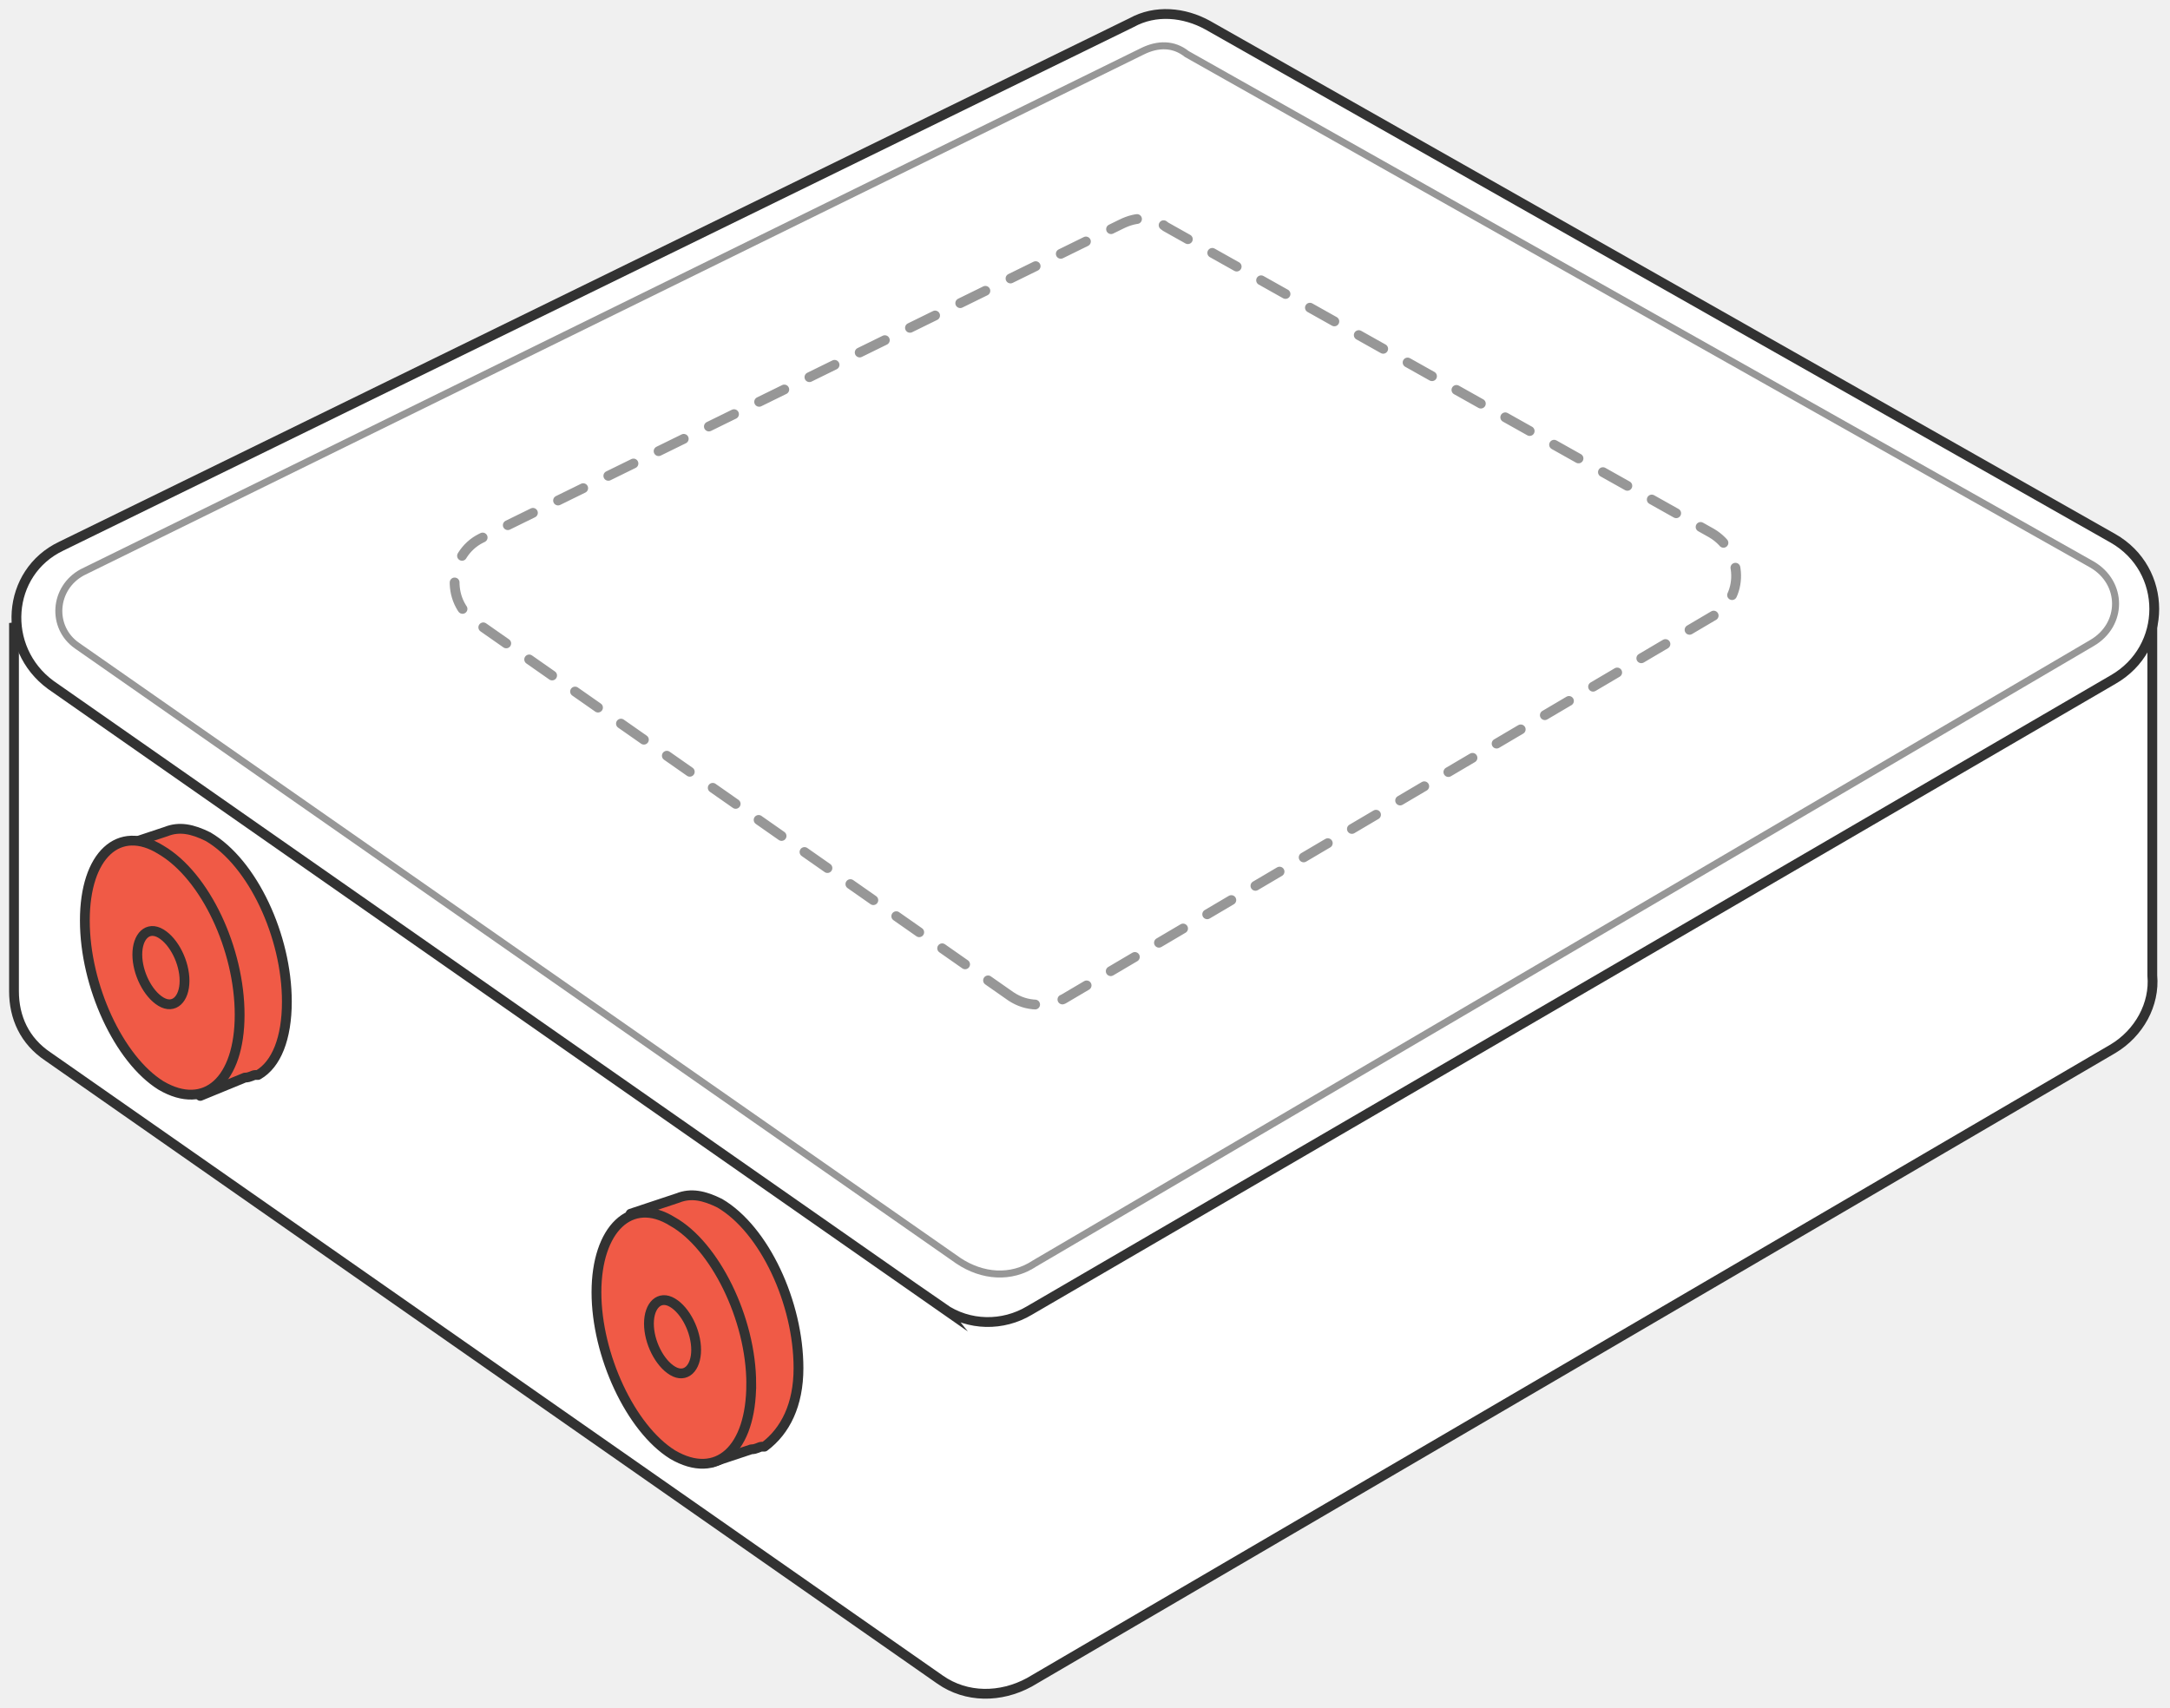
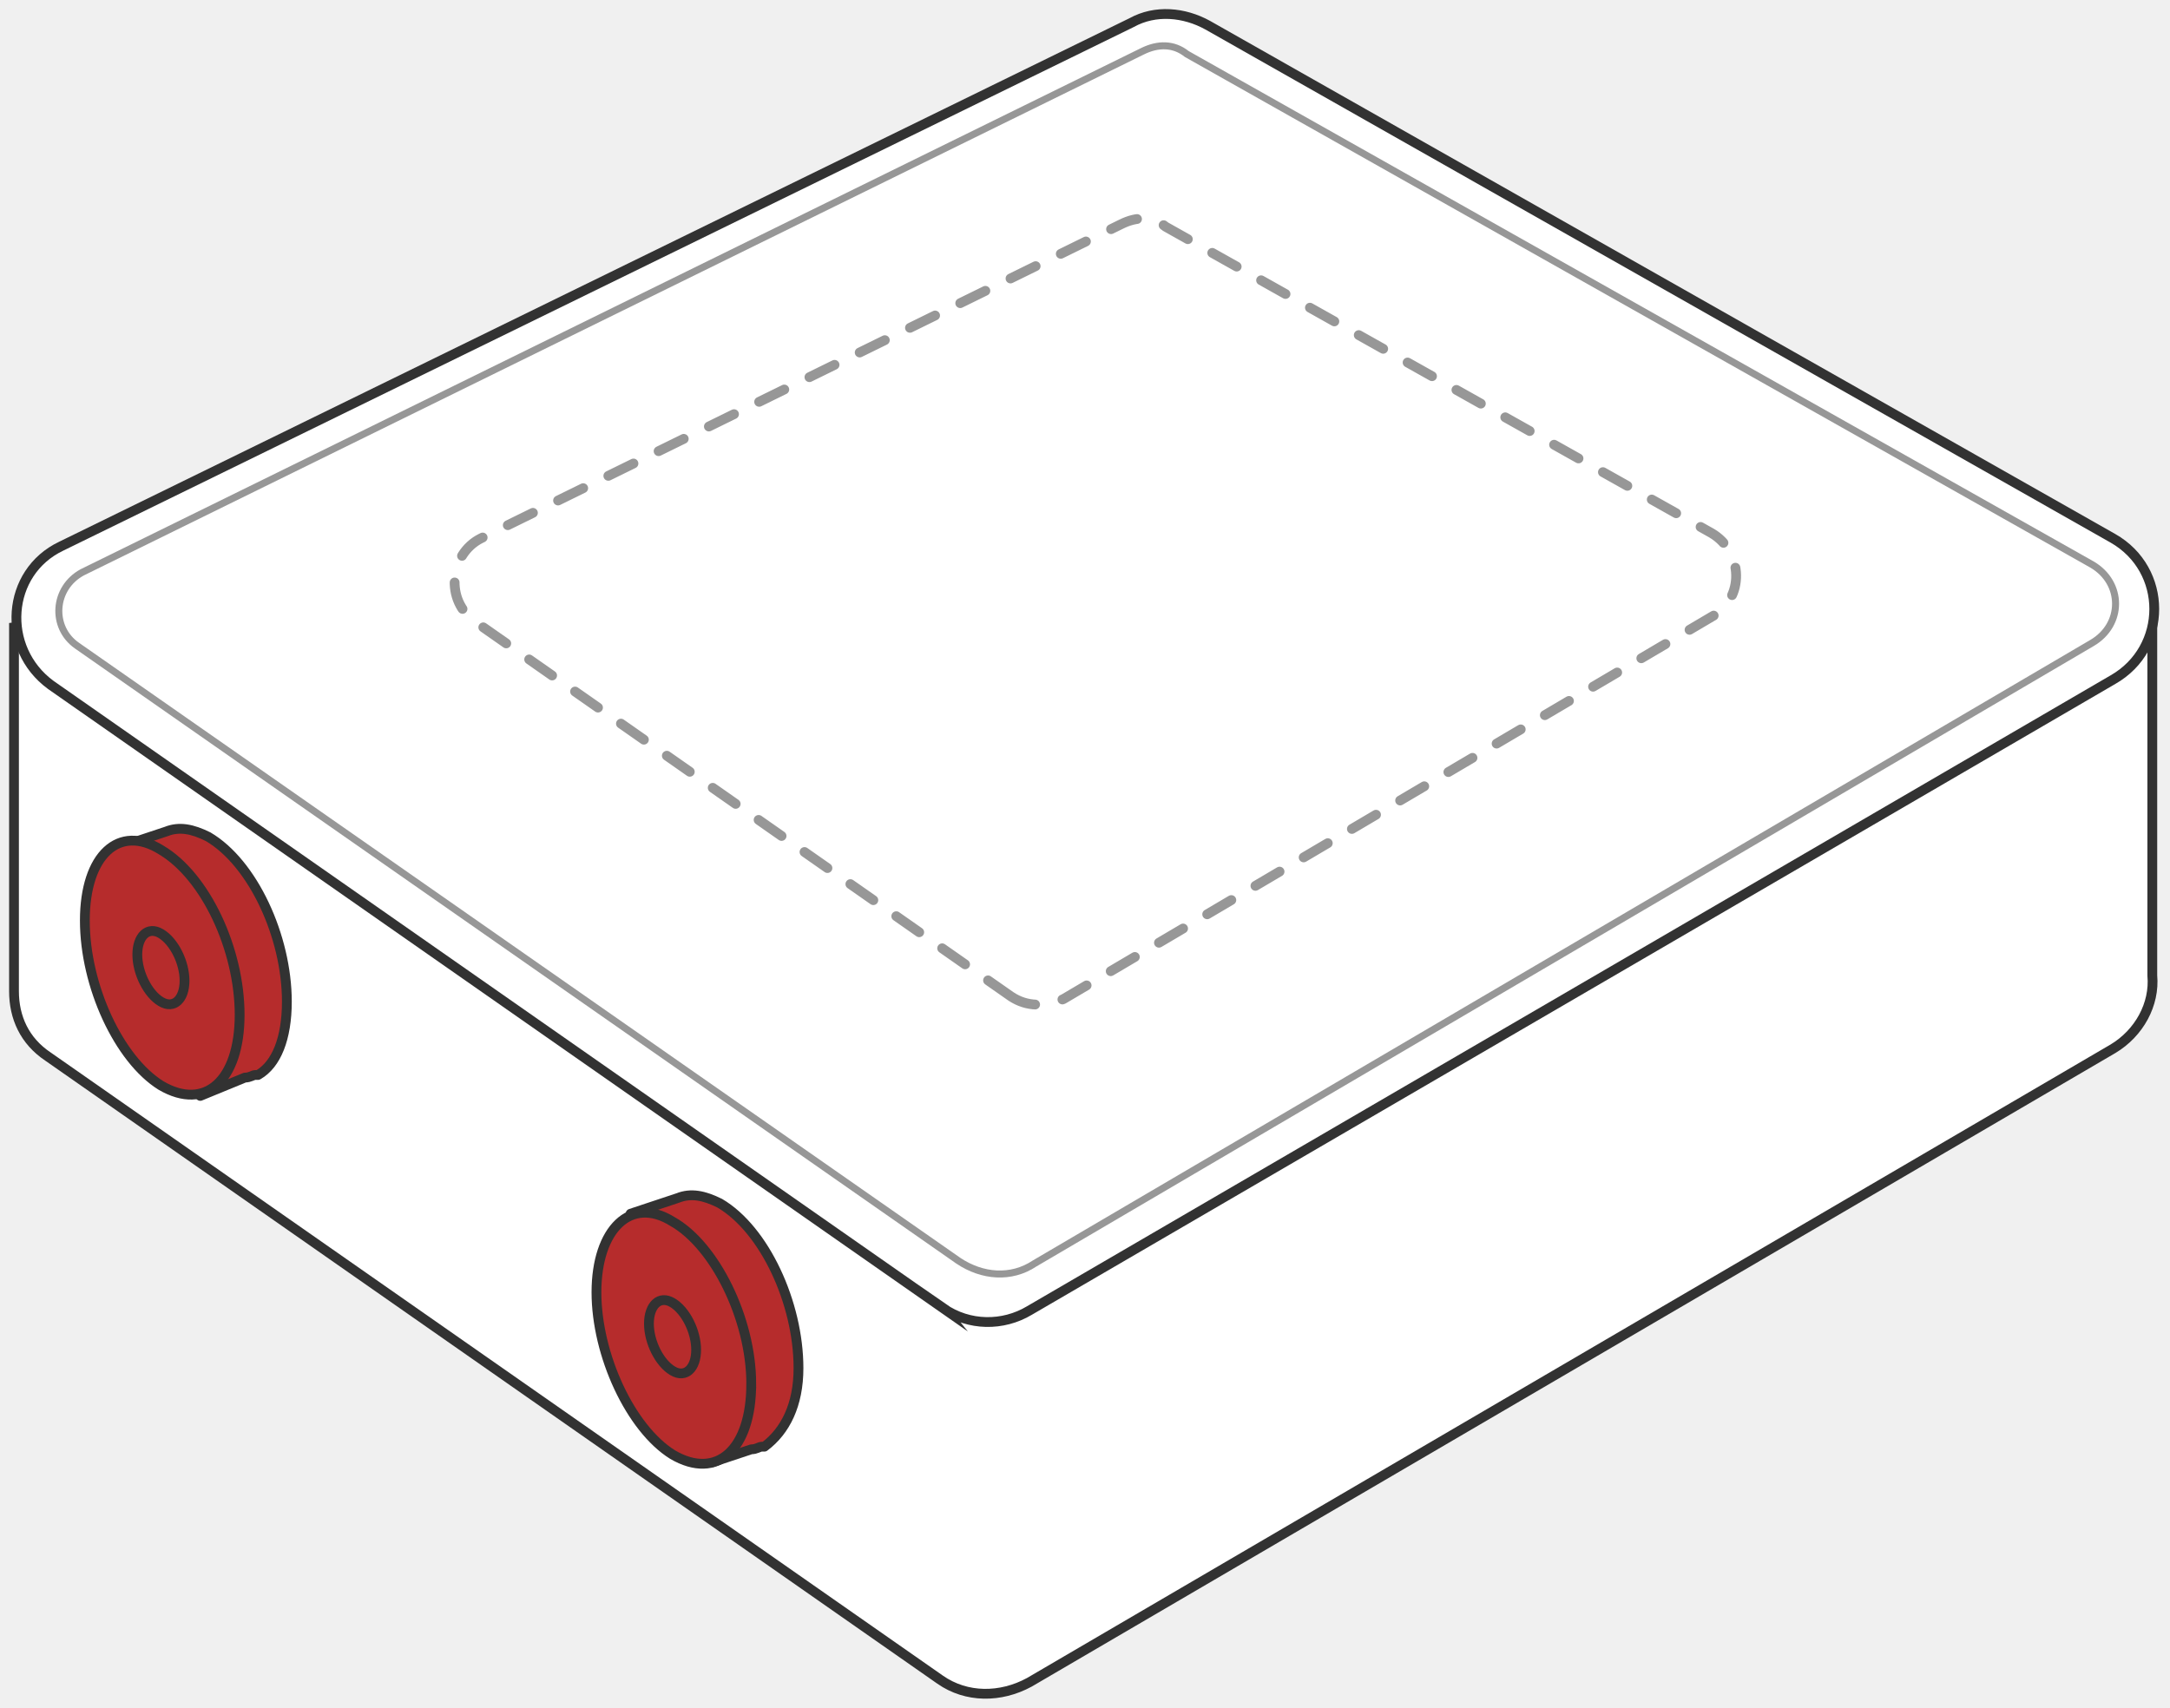
<svg xmlns="http://www.w3.org/2000/svg" width="155" height="122" fill="none">
  <path d="M153.736 43.131l-36.919 2.432-30.735-17.206c-1.686-.935-3.748-.935-5.434-.186L52.911 41.822l-.188-3.553L1 44.815v25.994c0 1.87.75 3.553 2.436 4.676l63.718 44.508c1.874 1.31 4.31 1.31 6.372.187l77.399-45.257c1.874-1.122 2.998-3.179 2.811-5.236V43.131z" fill="#fff" stroke="#323232" stroke-width=".7" stroke-miterlimit="10" />
  <path d="M67.342 93.438L3.624 48.928c-3.561-2.617-3.186-8.04.75-9.91l76.46-37.404c1.687-.935 3.748-.748 5.435.187l64.655 36.654c3.935 2.244 3.935 7.855 0 10.099l-77.399 45.07c-1.874 1.122-4.31 1.122-6.184-.187z" fill="#fff" stroke="#323232" stroke-width=".7" stroke-miterlimit="10" />
-   <path d="M57.035 97.739c0-4.675-2.437-9.912-5.623-11.782-1.124-.56-2.061-.748-2.998-.374l-3.373 1.122.937 2.992c0 .374-.188.935-.188 1.496 0 3.928 1.874 8.416 4.31 10.847l.75 2.431 2.811-.935c.375 0 .562-.187.75-.187h.187c1.5-1.122 2.437-2.992 2.437-5.61z" fill="#F05A46" stroke="#323232" stroke-width=".7" stroke-miterlimit="10" stroke-linecap="round" stroke-linejoin="round" />
+   <path d="M57.035 97.739c0-4.675-2.437-9.912-5.623-11.782-1.124-.56-2.061-.748-2.998-.374l-3.373 1.122.937 2.992c0 .374-.188.935-.188 1.496 0 3.928 1.874 8.416 4.31 10.847l.75 2.431 2.811-.935c.375 0 .562-.187.75-.187h.187c1.5-1.122 2.437-2.992 2.437-5.61z" fill="#B62C2C" stroke="#323232" stroke-width=".7" stroke-miterlimit="10" stroke-linecap="round" stroke-linejoin="round" />
  <path d="M68.466 90.072L5.498 46.123c-1.874-1.31-1.687-4.115.375-5.237L81.585 3.672c1.124-.561 2.248-.561 3.185.187l64.655 36.467c2.249 1.31 2.249 4.302 0 5.61L73.901 90.259c-1.687 1.123-3.748.936-5.435-.186z" fill="#fff" stroke="#979797" stroke-width=".5" stroke-miterlimit="10" />
-   <path d="M53.66 98.861c0 4.676-2.435 6.92-5.621 5.05-2.999-1.871-5.435-7.107-5.435-11.595 0-4.489 2.436-6.92 5.435-5.05 2.998 1.684 5.622 6.92 5.622 11.595z" fill="#F05A46" stroke="#323232" stroke-width=".7" stroke-miterlimit="10" />
+   <path d="M53.66 98.861c0 4.676-2.435 6.92-5.621 5.05-2.999-1.871-5.435-7.107-5.435-11.595 0-4.489 2.436-6.92 5.435-5.05 2.998 1.684 5.622 6.92 5.622 11.595z" fill="#B62C2C" stroke="#323232" stroke-width=".7" stroke-miterlimit="10" />
  <path d="M72.214 71.183l-38.23-26.742c-2.25-1.497-1.875-4.863.374-5.985l45.727-22.441c1.125-.561 2.25-.561 3.186.187l38.981 21.88c2.249 1.31 2.436 4.675 0 5.985L75.962 71.37c-1.311.561-2.623.561-3.748-.187z" stroke="#979797" stroke-width=".7" stroke-miterlimit="10" stroke-linecap="round" stroke-linejoin="round" stroke-dasharray="2 2" />
-   <path d="M49.725 96.43c0 1.309-.75 2.057-1.686 1.496-.937-.561-1.687-2.057-1.687-3.366 0-1.31.75-2.057 1.687-1.496.937.56 1.686 2.057 1.686 3.366z" fill="#F05A46" stroke="#323232" stroke-width=".7" stroke-miterlimit="10" />
-   <path d="M20.49 71.557c0-4.675-2.436-9.911-5.622-11.782-1.124-.56-2.061-.747-2.998-.373l-3.374 1.122.937 2.992c0 .374-.187.935-.187 1.496 0 3.927 1.874 8.415 4.31 10.847l.75 2.43 3.186-1.308c.375 0 .562-.187.75-.187h.187c1.312-.748 2.061-2.618 2.061-5.237z" fill="#F05A46" stroke="#323232" stroke-width=".7" stroke-miterlimit="10" stroke-linecap="round" stroke-linejoin="round" />
-   <path d="M17.117 72.492c0 4.676-2.436 6.92-5.622 5.05-2.999-1.87-5.435-7.107-5.435-11.782s2.436-6.92 5.435-5.05c3.186 1.87 5.622 7.107 5.622 11.782z" fill="#F05A46" stroke="#323232" stroke-width=".7" stroke-miterlimit="10" />
-   <path d="M13.181 70.061c0 1.31-.75 2.057-1.686 1.496-.937-.56-1.687-2.057-1.687-3.366 0-1.309.75-2.057 1.687-1.496.937.561 1.686 2.057 1.686 3.366z" fill="#F05A46" stroke="#323232" stroke-width=".7" stroke-miterlimit="10" />
+   <path d="M49.725 96.43c0 1.309-.75 2.057-1.686 1.496-.937-.561-1.687-2.057-1.687-3.366 0-1.31.75-2.057 1.687-1.496.937.56 1.686 2.057 1.686 3.366z" fill="#B62C2C" stroke="#323232" stroke-width=".7" stroke-miterlimit="10" />
+   <path d="M20.49 71.557c0-4.675-2.436-9.911-5.622-11.782-1.124-.56-2.061-.747-2.998-.373l-3.374 1.122.937 2.992c0 .374-.187.935-.187 1.496 0 3.927 1.874 8.415 4.31 10.847l.75 2.43 3.186-1.308c.375 0 .562-.187.75-.187h.187c1.312-.748 2.061-2.618 2.061-5.237z" fill="#B62C2C" stroke="#323232" stroke-width=".7" stroke-miterlimit="10" stroke-linecap="round" stroke-linejoin="round" />
+   <path d="M17.117 72.492c0 4.676-2.436 6.92-5.622 5.05-2.999-1.87-5.435-7.107-5.435-11.782s2.436-6.92 5.435-5.05c3.186 1.87 5.622 7.107 5.622 11.782z" fill="#B62C2C" stroke="#323232" stroke-width=".7" stroke-miterlimit="10" />
+   <path d="M13.181 70.061c0 1.31-.75 2.057-1.686 1.496-.937-.56-1.687-2.057-1.687-3.366 0-1.309.75-2.057 1.687-1.496.937.561 1.686 2.057 1.686 3.366z" fill="#B62C2C" stroke="#323232" stroke-width=".7" stroke-miterlimit="10" />
</svg>
